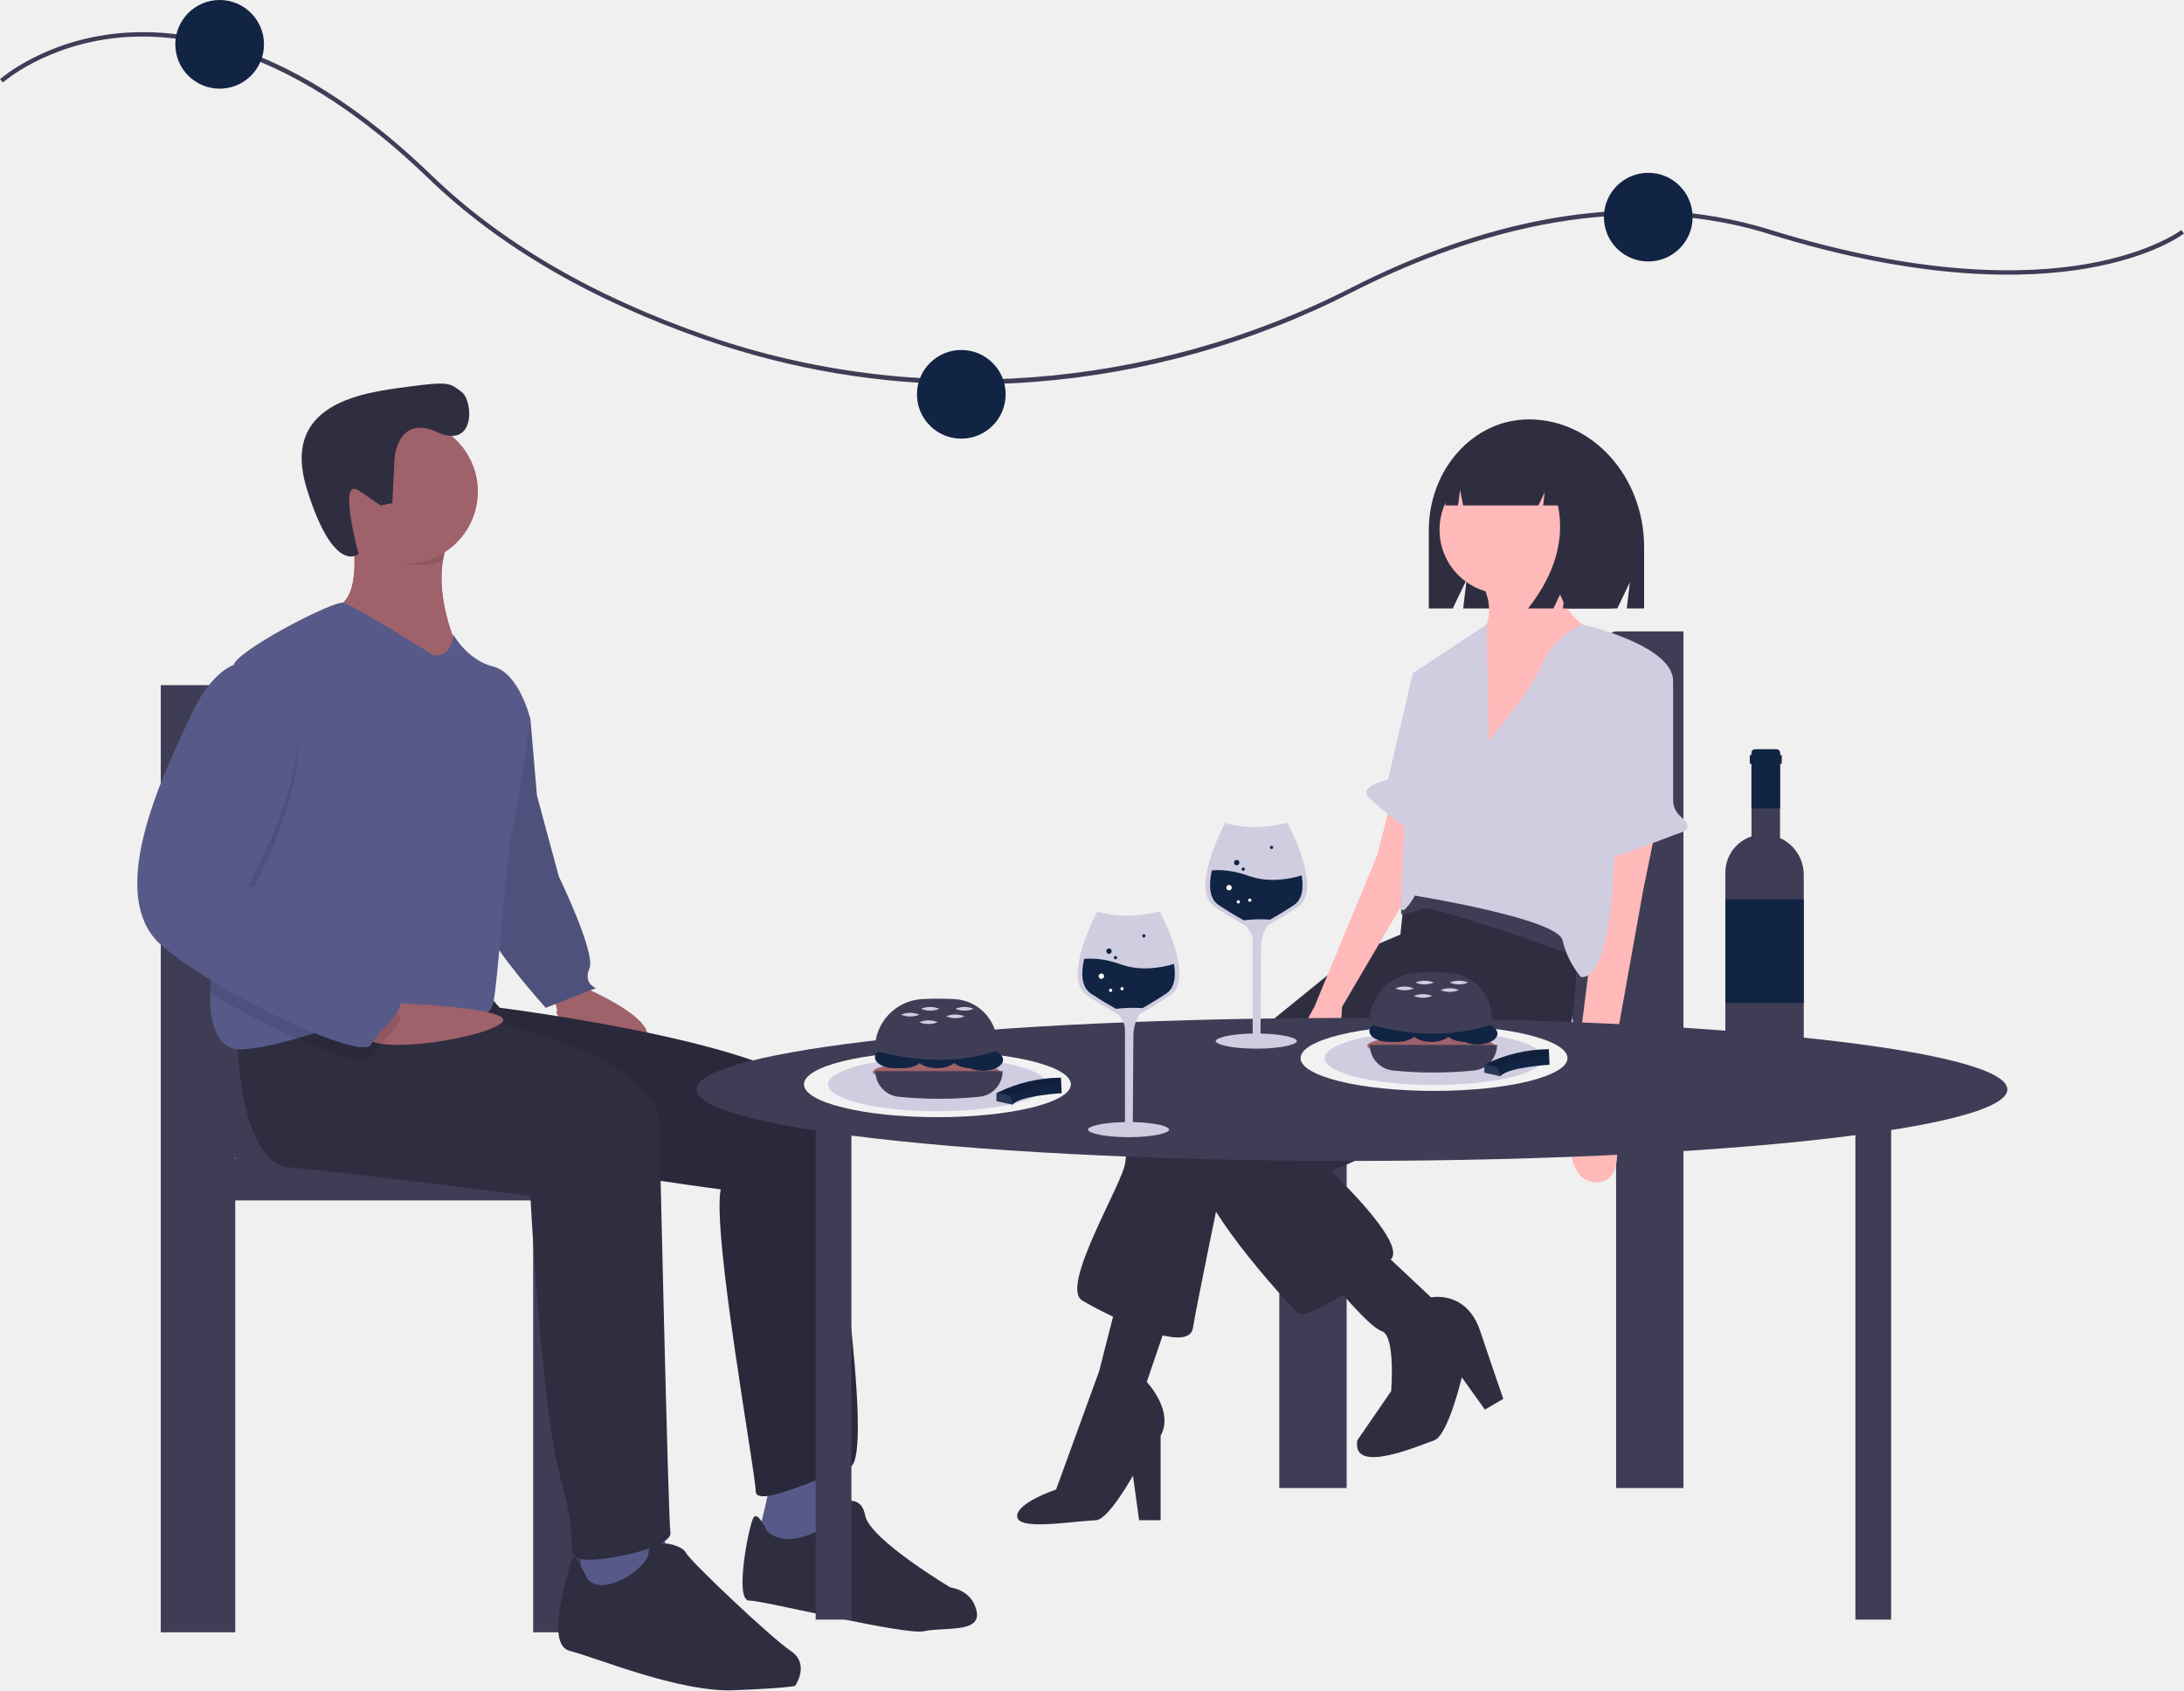
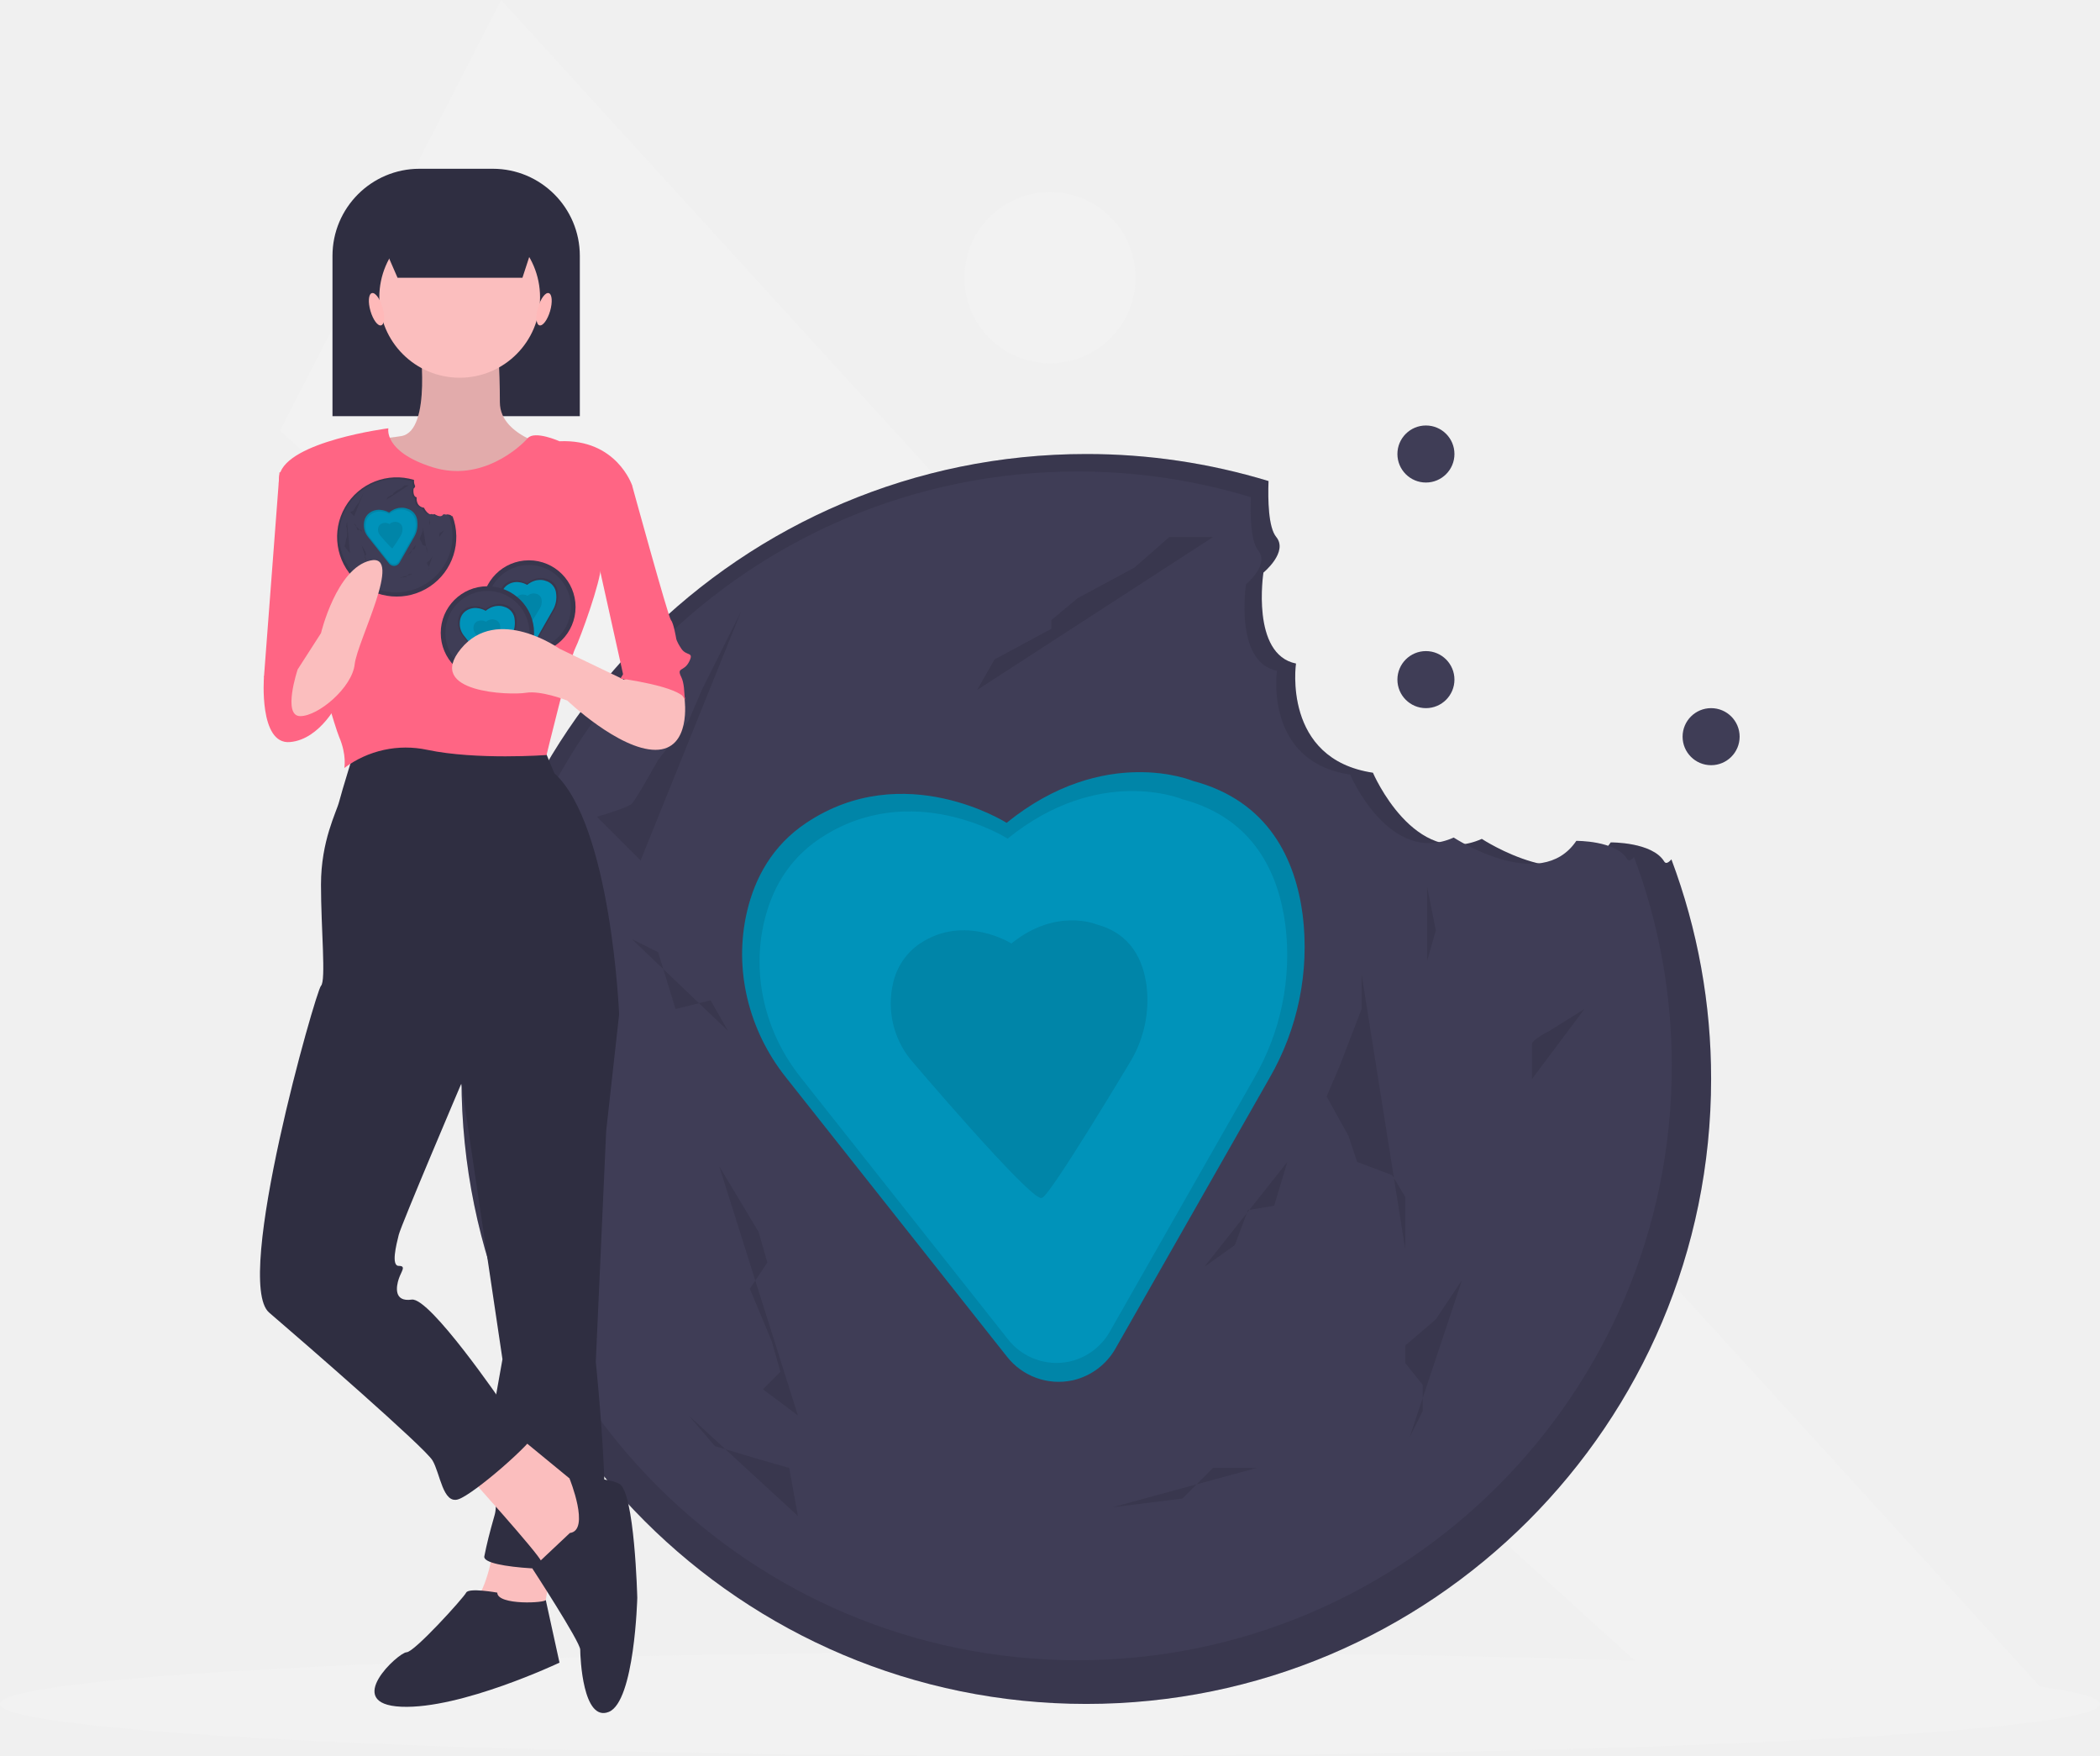
- <svg xmlns="http://www.w3.org/2000/svg" id="fd0d1b37-5b90-41a2-b2fb-759c1923dc4a" data-name="Layer 1" width="998.282" height="772.773" viewBox="0 0 998.282 772.773">
-   <path d="M544.296,239.332a368.021,368.021,0,0,1-120.722-20.265C371.522,201.07,328.879,176.246,296.832,145.285,236.211,86.719,186.511,77.893,155.499,80.8c-33.57,3.147-53.111,20.338-53.304,20.511L100.859,99.822c.197-.177,20.141-17.758,54.323-21.001,20.045-1.901,41.008,1.411,62.307,9.847,26.561,10.52,53.723,29.085,80.733,55.179,31.836,30.757,74.231,55.429,126.006,73.33,95.047,32.861,202.169,24.905,293.899-21.829,30.371-15.475,60.389-26.037,89.218-31.394,36.354-6.757,70.83-5.188,102.479,4.658,69.549,21.637,117.054,20.49,144.658,15.719,29.784-5.148,43.298-15.451,43.431-15.554l1.229,1.579c-.56.435-14.046,10.714-44.319,15.946-27.822,4.81-75.667,5.975-145.592-15.781-70.801-22.024-142.509,2.312-190.195,26.608A383.88,383.88,0,0,1,573.398,238.214Q558.795,239.331,544.296,239.332Z" transform="translate(-100.8589 -63.61338)" fill="#3f3d56" />
-   <circle cx="439.4" cy="180.268" r="20.268" fill="#122443" />
-   <circle cx="753.4" cy="99.268" r="20.268" fill="#122443" />
-   <circle cx="100.4" cy="20.268" r="20.268" fill="#122443" />
-   <path d="M685.603,548.096v195.827h30.79V565.338H839.555v178.584h30.79V352.269H839.555c-10.203,0-25.864,53.139-25.864,106.535,0,40.247,4.7,74.74,11.384,89.292Zm153.952,0h-.299c.101-.219.2-.45.299-.678Z" transform="translate(-100.8589 -63.61338)" fill="#3f3d56" />
-   <path d="M799.704,255.342H799.704c-25.274,0-45.762,22.738-45.762,50.786v35.636h10.96l6.345-13.203-1.586,13.203h70.446l5.768-12.003-1.442,12.003h7.932V313.783C852.365,281.507,828.788,255.342,799.704,255.342Z" transform="translate(-100.8589 -63.61338)" fill="#2f2e41" />
-   <path d="M747.268,488.168l-28.098,11.942-97.64,79.376a28.738,28.738,0,0,0-6.322,15.454c-.702,9.132-30.205,56.898-19.668,63.22s48.469,25.288,50.576,12.644,13.346-66.732,13.346-66.732l94.127-84.293Z" transform="translate(-100.8589 -63.61338)" fill="#2f2e41" />
-   <path d="M636.985,660.266l-11.942,35.122s12.644,13.346,6.322,24.586v38.634h-9.834l-2.81-20.371s-11.201,20.114-16.859,20.371c-11.86.54-35.346,4.758-36.049-1.564s17.785-12.485,17.785-12.485l19.668-54.088,8.429-33.015Z" transform="translate(-100.8589 -63.61338)" fill="#2f2e41" />
-   <path d="M820.323,479.036s6.322,61.815-11.942,73.054-99.045,47.064-99.045,47.064,34.42,32.312,27.395,40.039-38.634,28.8-42.849,24.586-51.278-54.791-45.659-70.947,83.591-68.84,83.591-68.84l9.132-33.015,2.81-26.693,29.503-18.966Z" transform="translate(-100.8589 -63.61338)" fill="#2f2e41" />
-   <circle cx="687.281" cy="242.218" r="29.284" fill="#ffb9b9" />
-   <path d="M810.84,317.825s-1.405,26.693,20.371,35.122-54.088,63.22-54.088,63.22V355.054s9.834-10.537,0-26.693Z" transform="translate(-100.8589 -63.61338)" fill="#ffb9b9" />
-   <path d="M857.552,443.211l-5.62,27.395L835.074,564.734s14.049,40.039-4.917,39.337-9.834-43.552-9.834-43.552l9.834-77.971V452.343Z" transform="translate(-100.8589 -63.61338)" fill="#ffb9b9" />
-   <path d="M736.732,429.865l-6.322,24.586-28.8,69.542s-19.668,33.015-3.512,32.312,16.156-32.312,16.156-32.312l33.015-56.196v-31.61Z" transform="translate(-100.8589 -63.61338)" fill="#ffb9b9" />
-   <path d="M731.815,634.978l23.181,21.776s16.156-3.512,22.478,15.454,10.537,30.908,10.537,30.908l-8.429,4.917L769.044,693.281s-6.322,26.693-12.644,28.8-37.932,16.156-35.122,0l15.454-22.478s2.107-25.288-4.215-27.395-23.181-23.181-23.181-23.181Z" transform="translate(-100.8589 -63.61338)" fill="#2f2e41" />
-   <path d="M821.436,500.812s-66.03-23.883-70.244-21.776a31.677,31.677,0,0,1-9.894,2.568l.06-9.592s21.776-7.727,33.717-2.81,48.469,26.693,48.469,26.693Z" transform="translate(-100.8589 -63.61338)" fill="#3f3d56" />
-   <path d="M781.337,402.118s18.966-21.776,24.586-35.122A34.485,34.485,0,0,1,824.154,349.069s42.179,9.498,41.477,26.356-26.693,42.849-26.693,42.849,3.512,93.425-15.454,92.02a40.681,40.681,0,0,1-8.429-16.859c-2.107-9.834-67.435-20.371-67.435-20.371s-5.62,9.834-6.322,5.62,5.62-107.474,5.62-107.474L780.415,349.069Z" transform="translate(-100.8589 -63.61338)" fill="#d0cde1" />
-   <path d="M860.219,368.639l.47.264a9.691,9.691,0,0,1,4.948,8.453l-.007,52.13a9.768,9.768,0,0,0,3.475,7.434c2.706,2.302,5.215,5.618.037,7.344-8.429,2.81-41.444,16.859-42.147,11.942s-2.107-10.537,0-10.537c1.65,0,11.479-50.371,19.378-71.908A9.693,9.693,0,0,1,860.219,368.639Z" transform="translate(-100.8589 -63.61338)" fill="#d0cde1" />
-   <path d="M756.4,368.752l-9.834,2.81-11.239,48.469s-13.346,2.81-9.132,7.727,21.776,17.561,21.776,17.561Z" transform="translate(-100.8589 -63.61338)" fill="#d0cde1" />
-   <path d="M812.714,269.332a24,24,0,0,0-18.937-9.664h-.898c-17.323,0-31.366,15.675-31.366,35.011v0h5.804l.937-7.135,1.374,7.135h34.426l2.884-6.036-.721,6.036h6.772q4.74,23.542-13.622,47.084h11.537l5.768-12.073-1.442,12.073h21.992l4.326-27.768C841.549,293.201,829.466,275.566,812.714,269.332Z" transform="translate(-100.8589 -63.61338)" fill="#2f2e41" />
-   <path d="M224.394,593.342c7.39-16.09,12.587-54.227,12.587-98.727,0-59.038-17.316-117.792-28.597-117.792H174.34V809.861H208.384V612.406H344.56V809.861h34.044V593.342Zm-16.01-.75c.11.252.22.508.331.75h-.331Z" transform="translate(-100.8589 -63.61338)" fill="#3f3d56" />
-   <path d="M366.292,514.342s41,17,28,27-40-12-39-15-4-10-4-10Z" transform="translate(-100.8589 -63.61338)" fill="#9f616a" />
-   <path d="M330.292,380.342l13,12,3,35,10,37s17,35,14,42,3,9,3,9l-23,9s-25-28-25-34S330.292,380.342,330.292,380.342Z" transform="translate(-100.8589 -63.61338)" fill="#575a88" />
-   <path d="M330.292,380.342l13,12,3,35,10,37s17,35,14,42,3,9,3,9l-23,9s-25-28-25-34S330.292,380.342,330.292,380.342Z" transform="translate(-100.8589 -63.61338)" opacity="0.1" />
-   <path d="M453.292,740.342s-5,23-6,25,19,9,19,9l24-17s-10-22-10-26Z" transform="translate(-100.8589 -63.61338)" fill="#575a88" />
-   <path d="M322.292,516.342l7,8s145,18,148,46,24,160,12,164-43,19-43,11-20-118-16-138c0,0-173-22-177-47s4-36,4-36Z" transform="translate(-100.8589 -63.61338)" fill="#2f2e41" />
-   <path d="M322.292,516.342l7,8s145,18,148,46,24,160,12,164-43,19-43,11-20-118-16-138c0,0-173-22-177-47s4-36,4-36Z" transform="translate(-100.8589 -63.61338)" opacity="0.1" />
-   <path d="M451.292,763.342s-4-9-6-6-9,38-2,38,71,16,80,14,26,1,24-9-12-11-12-11-37-22-39-33-13-5-13-5v7S462.292,774.342,451.292,763.342Z" transform="translate(-100.8589 -63.61338)" fill="#2f2e41" />
-   <path d="M261.292,304.342s7,34-8,37,19,23,19,23l22,12,16-16s-14.5-29.5-3.5-51.5S261.292,304.342,261.292,304.342Z" transform="translate(-100.8589 -63.61338)" fill="#9f616a" />
-   <path d="M310.292,360.342l-16,16-22-12s-34-20-19-23c9.65-1.93,10.19-16.69,9.36-26.97a92.992,92.992,0,0,0-1.36-10.03s56.5-17.5,45.5,4.5a38.361,38.361,0,0,0-3.44,10.76C299.982,339.372,310.292,360.342,310.292,360.342Z" transform="translate(-100.8589 -63.61338)" fill="#9f616a" />
-   <polygon points="265.433 705.728 265.433 728.728 303.433 728.728 306.433 719.728 302.433 695.728 265.433 705.728" fill="#575a88" />
-   <path d="M209.292,536.342s0,59,24,61,110,13,110,13,5,98,14,130,1,34,9,36,42-5,41-12-5-184-5-184,9-38-111-56Z" transform="translate(-100.8589 -63.61338)" fill="#2f2e41" />
-   <path d="M369.292,785.342s-6-13-7-9-13,39-1,42,50,19,75,18,28-2,28-2,7-10-2-16-46-41-48-45-17-7-17,0S376.292,794.342,369.292,785.342Z" transform="translate(-100.8589 -63.61338)" fill="#2f2e41" />
-   <path d="M306.792,308.842a38.361,38.361,0,0,0-3.44,10.76c-4.98,3.01-8.31,2.24-14.56,2.24-9.27,0-13.01-11.85-19-18-.47-5.71-8.5.5-8.5.5S317.792,286.842,306.792,308.842Z" transform="translate(-100.8589 -63.61338)" opacity="0.1" />
-   <circle cx="185.433" cy="224.728" r="33" fill="#9f616a" />
-   <path d="M343.292,392.342s-5,36-8,49-7,73-9,81-14,10-38,7a45.103,45.103,0,0,0-4.54-.34c-14.78-.47-31.69,5.06-47.34,9.4-9,2.5-17.59,4.6-25.12,4.94-11.4.52-14.74-12.12-14.35-25.8.37-12.73,3.98-26.38,7.35-31.2,6.07-8.68.1-86.61,2.34-112.31v-.01c.34-3.92.87-6.62,1.66-7.68,6-8,45-28,49.37-27.19,4.36.81,41.63,24.19,41.63,24.19,9,0,8.71-9.76,8.71-9.76s6.29,11.76,18.29,14.76S343.292,392.342,343.292,392.342Z" transform="translate(-100.8589 -63.61338)" fill="#575a88" />
-   <path d="M276.445,521.984s64.416,2.051,53.132,9.704-61.284,14.653-62.284,4.653S276.445,521.984,276.445,521.984Z" transform="translate(-100.8589 -63.61338)" fill="#9f616a" />
-   <path d="M283.752,529.002c.21,3.84-10.12,12.49-13.46,18.34-1.85,3.24-16.17-1.03-33.88-8.94a347.397,347.397,0,0,1-39.47-20.86c.37-12.73,3.98-26.38,7.35-31.2,6.07-8.68.1-86.61,2.34-112.31v-.01a11.088,11.088,0,0,1,1.66-.68h12c41,19-6,101-6,101s62,51,68,53A1.798,1.798,0,0,1,283.752,529.002Z" transform="translate(-100.8589 -63.61338)" opacity="0.1" />
-   <path d="M220.292,367.342h-12s-11,3-20,23-42,82-13,106,91,52,95,45,18-18,12-20-68-53-68-53S261.292,386.342,220.292,367.342Z" transform="translate(-100.8589 -63.61338)" fill="#575a88" />
-   <path d="M281.215,272.986s1.448-20.048,19.314-11.873,16.7-14.357,11.301-18.338-5.228-4.967-24.974-2.303-58.082,7.177-45.686,46.88,23.622,29.49,23.622,29.49-9.853-35.728.13-28.921l9.983,6.807,5.268-1.116Z" transform="translate(-100.8589 -63.61338)" fill="#2f2e41" />
-   <path d="M1018.394,561.66c0-18.05-134.13-32.682-299.587-32.682s-299.587,14.632-299.587,32.682c0,6.996,20.159,13.477,54.47,18.793V804.052h16.341V582.758c54.954,7.084,137.042,11.584,228.775,11.584,92.491,0,175.182-4.573,230.137-11.759V804.052h16.341v-223.814C998.764,574.963,1018.394,568.562,1018.394,561.66Z" transform="translate(-100.8589 -63.61338)" fill="#3f3d56" />
-   <ellipse cx="655.481" cy="483.728" rx="61" ry="15" fill="#f2f2f2" />
-   <ellipse cx="655.481" cy="483.728" rx="50" ry="12.295" fill="#d0cde1" />
-   <ellipse cx="428.481" cy="495.728" rx="61" ry="15" fill="#f2f2f2" />
-   <ellipse cx="428.481" cy="495.728" rx="50" ry="12.295" fill="#d0cde1" />
-   <ellipse cx="654.061" cy="478.078" rx="29.08" ry="4.592" fill="#9f616a" />
-   <ellipse cx="638.565" cy="471.381" rx="9.183" ry="4.974" fill="#122443" />
-   <ellipse cx="635.121" cy="471.381" rx="9.183" ry="4.974" fill="#122443" />
-   <ellipse cx="675.298" cy="472.529" rx="9.183" ry="4.974" fill="#122443" />
-   <ellipse cx="654.253" cy="471.381" rx="9.183" ry="4.974" fill="#122443" />
-   <ellipse cx="669.941" cy="471.381" rx="9.183" ry="4.974" fill="#122443" />
-   <path d="M782.662,531.934q-24.895,8.448-55.865,0v-.775A22.82,22.82,0,0,1,748.466,508.354a143.332,143.332,0,0,1,14.774.019A20.62,20.62,0,0,1,782.662,529.01Z" transform="translate(-100.8589 -63.61338)" fill="#3f3d56" />
-   <path d="M774.513,553.02a183.557,183.557,0,0,1-36.89,0,11.786,11.786,0,0,1-10.635-11.711h58.161A11.786,11.786,0,0,1,774.513,553.02Z" transform="translate(-100.8589 -63.61338)" fill="#3f3d56" />
-   <path d="M747.076,515.48a10.943,10.943,0,0,1-8.418,0,10.943,10.943,0,0,1,8.418,0Z" transform="translate(-100.8589 -63.61338)" fill="#d0cde1" />
-   <path d="M755.494,518.924a10.943,10.943,0,0,1-8.418,0,10.943,10.943,0,0,1,8.418,0Z" transform="translate(-100.8589 -63.61338)" fill="#d0cde1" />
-   <path d="M756.26,512.802a10.943,10.943,0,0,1-8.418,0,10.943,10.943,0,0,1,8.418,0Z" transform="translate(-100.8589 -63.61338)" fill="#d0cde1" />
-   <path d="M771.948,512.802a10.943,10.943,0,0,1-8.418,0,10.943,10.943,0,0,1,8.418,0Z" transform="translate(-100.8589 -63.61338)" fill="#d0cde1" />
-   <path d="M767.739,516.246a10.943,10.943,0,0,1-8.418,0,10.943,10.943,0,0,1,8.418,0Z" transform="translate(-100.8589 -63.61338)" fill="#d0cde1" />
-   <ellipse cx="428.061" cy="490.078" rx="29.08" ry="4.592" fill="#9f616a" />
-   <ellipse cx="412.565" cy="483.381" rx="9.183" ry="4.974" fill="#122443" />
-   <ellipse cx="409.121" cy="483.381" rx="9.183" ry="4.974" fill="#122443" />
-   <ellipse cx="449.298" cy="484.529" rx="9.183" ry="4.974" fill="#122443" />
-   <ellipse cx="428.253" cy="483.381" rx="9.183" ry="4.974" fill="#122443" />
-   <ellipse cx="443.941" cy="483.381" rx="9.183" ry="4.974" fill="#122443" />
-   <path d="M556.662,543.934q-24.895,8.448-55.865,0v-.775A22.82,22.82,0,0,1,522.466,520.354a143.332,143.332,0,0,1,14.774.019A20.62,20.62,0,0,1,556.662,541.01Z" transform="translate(-100.8589 -63.61338)" fill="#3f3d56" />
-   <path d="M548.513,565.02a183.557,183.557,0,0,1-36.89,0,11.786,11.786,0,0,1-10.635-11.711h58.161A11.786,11.786,0,0,1,548.513,565.02Z" transform="translate(-100.8589 -63.61338)" fill="#3f3d56" />
-   <path d="M521.076,527.48a10.943,10.943,0,0,1-8.418,0,10.943,10.943,0,0,1,8.418,0Z" transform="translate(-100.8589 -63.61338)" fill="#d0cde1" />
-   <path d="M529.494,530.924a10.943,10.943,0,0,1-8.418,0,10.943,10.943,0,0,1,8.418,0Z" transform="translate(-100.8589 -63.61338)" fill="#d0cde1" />
-   <path d="M530.26,524.802a10.943,10.943,0,0,1-8.418,0,10.943,10.943,0,0,1,8.418,0Z" transform="translate(-100.8589 -63.61338)" fill="#d0cde1" />
-   <path d="M545.948,524.802a10.943,10.943,0,0,1-8.418,0,10.943,10.943,0,0,1,8.418,0Z" transform="translate(-100.8589 -63.61338)" fill="#d0cde1" />
-   <path d="M541.739,528.246a10.943,10.943,0,0,1-8.418,0,10.943,10.943,0,0,1,8.418,0Z" transform="translate(-100.8589 -63.61338)" fill="#d0cde1" />
-   <path d="M808.817,543.277l.141,3.097.179,4.017s-18.452,1.043-22.169,4.971a2.264,2.264,0,0,0-.237.273L779.34,554.018l-.018-3.641s.102-.057.3-.164c.045-.023.102-.053.159-.084A67.27,67.27,0,0,1,808.817,543.277Z" transform="translate(-100.8589 -63.61338)" fill="#122443" />
-   <path d="M808.817,543.277l.141,3.097c-8.182.253-23.667,5.13-23.667,5.13l-5.669-1.292A67.083,67.083,0,0,1,808.817,543.277Z" transform="translate(-100.8589 -63.61338)" opacity="0.1" />
-   <path d="M779.78,550.13l5.51,1.376,1.678,3.858a2.264,2.264,0,0,0-.237.273L779.34,554.018l-.018-3.641s.102-.057.3-.164C779.667,550.19,779.724,550.16,779.78,550.13Z" transform="translate(-100.8589 -63.61338)" fill="#fff" opacity="0.1" />
-   <path d="M585.817,556.277l.141,3.097.179,4.017s-18.452,1.043-22.169,4.971a2.264,2.264,0,0,0-.237.273L556.34,567.018l-.018-3.641s.102-.057.3-.164c.045-.023.102-.053.159-.084A67.27,67.27,0,0,1,585.817,556.277Z" transform="translate(-100.8589 -63.61338)" fill="#122443" />
-   <path d="M585.817,556.277l.141,3.097c-8.182.253-23.667,5.13-23.667,5.13l-5.669-1.292A67.083,67.083,0,0,1,585.817,556.277Z" transform="translate(-100.8589 -63.61338)" opacity="0.1" />
-   <path d="M556.78,563.13l5.51,1.376,1.678,3.858a2.264,2.264,0,0,0-.237.273L556.34,567.018l-.018-3.641s.102-.057.3-.164C556.667,563.19,556.724,563.16,556.78,563.13Z" transform="translate(-100.8589 -63.61338)" fill="#fff" opacity="0.1" />
-   <path d="M919.945,450.497a18.457,18.457,0,0,0-5.448-3.764V407.877a1.718,1.718,0,0,0-1.718-1.718h-9.619a1.718,1.718,0,0,0-1.718,1.718V445.988a17.438,17.438,0,0,0-11.948,16.546v83.352a7.638,7.638,0,0,0,7.638,7.638h20.605a7.603,7.603,0,0,0,7.603-7.603V463.517A18.355,18.355,0,0,0,919.945,450.497Z" transform="translate(-100.8589 -63.61338)" fill="#3f3d56" />
-   <rect x="788.636" y="411.139" width="35.846" height="47.351" fill="#122443" />
-   <path d="M915.272,408.815h-.774v-.937a1.718,1.718,0,0,0-1.718-1.718h-9.619a1.718,1.718,0,0,0-1.718,1.718v.937h-.774v3.983h.774v20.357h13.055v-20.357h.774Z" transform="translate(-100.8589 -63.61338)" fill="#122443" />
-   <path d="M632.934,484.223c-.949-2.025-1.697-3.457-1.96-3.95-16.09,3.971-26.825.615-28.518.022-.828,1.563-5.996,11.557-8.085,21.138-1.887,8.642-.792,14.436,3.256,17.22l.12.085.026.018c4.468,2.944,8.73,5.551,12.666,7.749q.796.443,1.5.823l.05.027.035.045a23.965,23.965,0,0,1,1.507,2.126A8.361,8.361,0,0,1,615.06,533.66v42.924l-.271.006c-10.263.209-16.616,1.949-16.616,3.441,0,1.637,7.618,3.461,18.548,3.461s18.548-1.824,18.548-3.461c0-1.47-6.245-3.2-16.334-3.433l-.272-.006.254-39.705a17.51,17.51,0,0,1,1.826-7.747c.204-.405.423-.798.651-1.169.183-.298.377-.59.577-.865l.037-.051.055-.03q.758-.414,1.61-.897l.067-.036c3.726-2.104,7.74-4.571,11.932-7.335,3.743-2.468,5.047-7.455,3.874-14.824C638.427,496.906,635.333,489.336,632.934,484.223Z" transform="translate(-100.8589 -63.61338)" fill="#d0cde1" />
-   <path d="M633.896,517.857c-4.396,2.897-8.025,5.07-10.8,6.636H623.093a63.202,63.202,0,0,0-12.142.341c-2.845-1.588-6.683-3.865-11.405-6.977-.045-.03-.09-.06-.134-.092v-.002c-4.331-2.979-4.438-9.289-3.029-15.741,3.584-.398,9.299-.224,16.978,2.519,9.093,3.248,18.611,1.411,24.126-.259C638.393,509.974,637.841,515.256,633.896,517.857Z" transform="translate(-100.8589 -63.61338)" fill="#122443" />
-   <circle cx="506.902" cy="434.829" r="1.245" fill="#122443" />
-   <circle cx="503.417" cy="446.278" r="1.245" fill="#fff" />
-   <circle cx="509.888" cy="437.815" r="0.747" fill="#122443" />
-   <circle cx="512.875" cy="452.003" r="0.747" fill="#fff" />
-   <circle cx="507.648" cy="452.75" r="0.747" fill="#fff" />
-   <circle cx="522.831" cy="427.859" r="0.747" fill="#122443" />
-   <path d="M691.312,443.758c-.949-2.025-1.697-3.457-1.96-3.95-16.09,3.971-26.825.615-28.518.022-.828,1.563-5.996,11.557-8.085,21.138-1.887,8.642-.792,14.436,3.256,17.22l.12.085.026.018c4.468,2.944,8.73,5.551,12.666,7.749q.796.443,1.5.823l.05.027.035.045a23.965,23.965,0,0,1,1.507,2.126,8.361,8.361,0,0,1,1.529,4.133v42.924l-.271.006c-10.263.209-16.616,1.949-16.616,3.441,0,1.637,7.618,3.461,18.548,3.461s18.548-1.824,18.548-3.461c0-1.47-6.245-3.2-16.334-3.433l-.272-.006.254-39.705a17.51,17.51,0,0,1,1.826-7.747c.204-.405.423-.798.651-1.169.183-.298.377-.59.577-.865l.037-.051.055-.03q.758-.414,1.61-.897l.067-.036c3.726-2.104,7.74-4.571,11.932-7.335,3.743-2.468,5.047-7.455,3.874-14.824C696.805,456.441,693.711,448.871,691.312,443.758Z" transform="translate(-100.8589 -63.61338)" fill="#d0cde1" />
-   <path d="M692.274,477.391c-4.396,2.897-8.025,5.07-10.8,6.636h-.002a63.202,63.202,0,0,0-12.142.341c-2.845-1.588-6.683-3.865-11.405-6.977-.045-.03-.09-.06-.134-.092v-.002c-4.331-2.979-4.438-9.289-3.029-15.741,3.584-.398,9.299-.224,16.978,2.519,9.093,3.248,18.611,1.411,24.126-.259C696.772,469.508,696.219,474.79,692.274,477.391Z" transform="translate(-100.8589 -63.61338)" fill="#122443" />
-   <circle cx="565.28" cy="394.363" r="1.245" fill="#122443" />
-   <circle cx="561.795" cy="405.813" r="1.245" fill="#fff" />
-   <circle cx="568.267" cy="397.35" r="0.747" fill="#122443" />
-   <circle cx="571.254" cy="411.537" r="0.747" fill="#fff" />
-   <circle cx="566.027" cy="412.284" r="0.747" fill="#fff" />
-   <circle cx="581.21" cy="387.394" r="0.747" fill="#122443" />
+ <svg xmlns="http://www.w3.org/2000/svg" id="b4f74b74-9f48-4ac7-9642-0389d8d43dd0" data-name="Layer 1" width="810" height="677.079" viewBox="0 0 810 677.079">
+   <polygon points="653.438 661.145 108 166.079 193.292 0 793 657.079 653.438 661.145" fill="#f2f2f2" />
+   <circle cx="405" cy="107.079" r="33" fill="#f2f2f2" />
+   <circle cx="550" cy="175.079" r="11" fill="#3f3d56" />
+   <circle cx="550" cy="262.079" r="11" fill="#3f3d56" />
+   <circle cx="660" cy="284.079" r="11" fill="#3f3d56" />
+   <ellipse cx="405" cy="657.079" rx="405" ry="20" fill="#f2f2f2" />
+   <path d="M836.916,443.695c-4.594-7.577-20.639-7.381-20.639-7.381-14.609,21.706-49.726-1.351-49.726-1.351-26.082,11.669-41.996-25.517-41.996-25.517-35.095-5.248-29.673-42.107-29.673-42.107-17.46-3.506-12.561-35.074-12.561-35.074s9.688-7.946,4.921-13.759c-3.031-3.696-3.219-14.302-2.955-21.543A240.948,240.948,0,0,0,614,286.54c-133.101,0-241,107.899-241,241s107.899,241,241,241,241-107.899,241-241A240.445,240.445,0,0,0,839.688,442.865C838.451,444.261,837.492,444.645,836.916,443.695Z" transform="translate(-195 -111.4605)" fill="#3f3d56" />
+   <path d="M836.916,443.695c-4.594-7.577-20.639-7.381-20.639-7.381-14.609,21.706-49.726-1.351-49.726-1.351-26.082,11.669-41.996-25.517-41.996-25.517-35.095-5.248-29.673-42.107-29.673-42.107-17.46-3.506-12.561-35.074-12.561-35.074s9.688-7.946,4.921-13.759c-3.031-3.696-3.219-14.302-2.955-21.543A240.948,240.948,0,0,0,614,286.54c-133.101,0-241,107.899-241,241s107.899,241,241,241,241-107.899,241-241A240.445,240.445,0,0,0,839.688,442.865C838.451,444.261,837.492,444.645,836.916,443.695Z" transform="translate(-195 -111.4605)" opacity="0.1" />
+   <path d="M822.633,442.744c-4.369-7.206-19.629-7.02-19.629-7.02-13.894,20.643-47.292-1.285-47.292-1.285-24.806,11.098-39.941-24.268-39.941-24.268-33.377-4.991-28.221-40.045-28.221-40.045-16.606-3.334-11.946-33.357-11.946-33.357s9.214-7.557,4.68-13.086c-2.883-3.515-3.062-13.602-2.81-20.488a229.153,229.153,0,0,0-66.846-9.914c-126.585,0-229.203,102.618-229.203,229.203s102.618,229.203,229.203,229.203,229.203-102.618,229.203-229.203a228.676,228.676,0,0,0-14.563-80.53C824.093,443.282,823.181,443.647,822.633,442.744Z" transform="translate(-195 -111.4605)" fill="#3f3d56" />
+   <path d="M583.262,428.777s-39.525-25.152-77.253,0c-13.205,8.803-19.807,21.348-22.811,33.937-5.341,22.383.516,45.98,14.8,64.022l85.352,107.813A25.371,25.371,0,0,0,608.648,643.767q.277-.062.558-.129a25.441,25.441,0,0,0,16.085-12.213l59.359-104.24a100.954,100.954,0,0,0,12.823-62.795c-2.784-21.437-13.078-44.035-42.347-51.783C655.125,412.608,620.99,398.235,583.262,428.777Z" transform="translate(-195 -111.4605)" fill="#0093ba" />
+   <path d="M583.262,428.777s-39.525-25.152-77.253,0c-13.205,8.803-19.807,21.348-22.811,33.937-5.341,22.383.516,45.98,14.8,64.022l85.352,107.813A25.371,25.371,0,0,0,608.648,643.767q.277-.062.558-.129a25.441,25.441,0,0,0,16.085-12.213l59.359-104.24a100.954,100.954,0,0,0,12.823-62.795c-2.784-21.437-13.078-44.035-42.347-51.783C655.125,412.608,620.99,398.235,583.262,428.777Z" transform="translate(-195 -111.4605)" opacity="0.1" />
+   <path d="M583.664,434.847s-37.077-23.594-72.469,0c-12.387,8.258-18.581,20.026-21.399,31.835-5.011,20.997.484,43.132,13.883,60.057l80.066,101.135a23.8,23.8,0,0,0,23.732,8.648q.26-.058.523-.121a23.866,23.866,0,0,0,15.089-11.456l55.682-97.784a94.702,94.702,0,0,0,12.029-58.906c-2.611-20.11-12.268-41.308-39.725-48.576C651.077,419.679,619.056,406.197,583.664,434.847Z" transform="translate(-195 -111.4605)" fill="#0093ba" />
+   <path d="M585.107,475.304s-18.039-11.479-35.258,0a24.904,24.904,0,0,0-10.411,15.488,34.403,34.403,0,0,0,6.754,29.219s46.182,54.38,50.501,53.413q.126-.028.255-.059c3.111-.747,34.432-53.148,34.432-53.148a46.075,46.075,0,0,0,5.852-28.659c-1.27-9.784-5.969-20.097-19.327-23.633C617.905,467.924,602.326,461.365,585.107,475.304Z" transform="translate(-195 -111.4605)" opacity="0.1" />
+   <polyline points="277.434 449.785 282.49 458.212 292.601 475.065 295.972 486.862 289.231 496.974 297.657 517.198 301.028 528.995 294.287 535.736 307.769 545.848" opacity="0.1" />
+   <polyline points="525.175 375.631 525.175 389.114 516.748 411.023 511.692 422.82 520.119 437.988 523.49 448.1 536.972 453.156 542.028 461.583 542.028 481.806" opacity="0.1" />
+   <path d="M806.126,500.574l-13.483,8.427s-6.741,3.371-6.741,5.056v13.483" transform="translate(-195 -111.4605)" opacity="0.1" />
+   <polyline points="550.455 341.925 553.825 358.778 550.455 370.576" opacity="0.1" />
+   <polyline points="563.937 493.604 553.825 508.771 542.028 518.883 542.028 525.624 548.769 534.051 548.769 544.163 543.713 554.275" opacity="0.1" />
+   <polyline points="467.874 207.1 451.021 207.1 437.538 218.897 415.629 230.694 405.517 239.121 405.517 242.492 383.608 254.289 376.867 266.086" opacity="0.1" />
+   <path d="M480.86,347.211l-15.168,30.336-5.056,11.797-11.797,15.168s-8.427,15.168-10.112,16.853-13.483,5.056-13.483,5.056l16.853,16.853" transform="translate(-195 -111.4605)" opacity="0.1" />
+   <polyline points="218.448 352.037 215.077 373.946 218.448 387.429 218.448 411.023 208.336 454.841 218.448 466.638 230.245 481.806" opacity="0.1" />
+   <polyline points="243.727 362.149 253.839 367.205 260.58 389.114 274.063 385.743 280.804 397.541" opacity="0.1" />
+   <polyline points="429.112 581.24 456.077 577.869 467.874 566.072 484.727 566.072" opacity="0.1" />
+   <polyline points="265.636 545.848 275.748 557.645 292.601 562.701 304.399 566.072 307.769 584.61" opacity="0.1" />
+   <polyline points="464.503 488.548 476.301 480.121 481.357 466.638 491.469 464.953 496.524 448.1" opacity="0.1" />
+   <path d="M161.837,65.079h28.218a33.592,33.592,0,0,1,33.592,33.592V160.482a0,0,0,0,1,0,0H128.245a0,0,0,0,1,0,0V98.671A33.592,33.592,0,0,1,161.837,65.079Z" fill="#2f2e41" />
+   <path d="M385.808,706.621s-3,19-8,22,26,10,26,10l5-30Z" transform="translate(-195 -111.4605)" fill="#fbbebe" />
+   <path d="M422.808,489.621l11,13-5,45-4,89s8,77,0,79-44,1-43-4,2-9,4-16-2-32-2-32l5-28-18-121Z" transform="translate(-195 -111.4605)" fill="#2f2e41" />
+   <path d="M386.808,725.621s-11-2-12,0-20,23-23,23-25,20-2,21,61-17,61-17-5.592-25.446-5.296-24.223S386.808,730.621,386.808,725.621Z" transform="translate(-195 -111.4605)" fill="#2f2e41" />
+   <path d="M374.808,679.621s28,31,29,34,16,0,16,0l6-20-5-7-28-23Z" transform="translate(-195 -111.4605)" fill="#fbbebe" />
+   <path d="M414.808,702.621l-14.5,13.648s18.5,28.352,18.5,31.352,1,28,11,24,11-44,11-44-1-41-7-44-19.15-2.052-19.15-2.052S422.808,701.621,414.808,702.621Z" transform="translate(-195 -111.4605)" fill="#2f2e41" />
+   <path d="M331.808,400.621s-5,16-6,20-7,15-7,32,2,37,0,39-34,114-20,126,60,52,63,57,4,17,10,15,29-22,30-26-13-11-13-11-28-41-35-40-6-5-5-8,3-5,0-5-1-8,0-12,24-58,24-58l61-27s-3-73-25-93l-5-12S347.808,393.621,331.808,400.621Z" transform="translate(-195 -111.4605)" fill="#2f2e41" />
+   <path d="M356.808,242.621s5,35-7,37-22,1-22,2,30,32,30,32l28-2,25-27s-23-4-23-18-1-24-1-24Z" transform="translate(-195 -111.4605)" fill="#fbbebe" />
+   <path d="M356.808,242.621s5,35-7,37-22,1-22,2,30,32,30,32l28-2,25-27s-23-4-23-18-1-24-1-24Z" transform="translate(-195 -111.4605)" opacity="0.1" />
+   <circle cx="177.308" cy="114.661" r="31" fill="#fbbebe" />
+   <path d="M344.808,276.621s-39,5-42,18,20,94,23,101,2,12,2,12a39.566,39.566,0,0,1,32-7c19,4,46,2,46,2s9-37,11-41,10-26,10-32,12-31,12-31-6-18-28-17c0,0-9.596-4.295-12.298-1.148s-17.702,17.148-36.702,11.148S344.808,276.621,344.808,276.621Z" transform="translate(-195 -111.4605)" fill="#ff6584" />
+   <path d="M313.808,293.621h-11l-6,79s22,6,25,2S313.808,293.621,313.808,293.621Z" transform="translate(-195 -111.4605)" fill="#ff6584" />
+   <path d="M419.808,293.621l19,5s14,51,15,52,2,7,2,7,0,1,2,4,5,1,3,5-5,2-3,6,1,15,1,15-5-19-23-14l-12-54Z" transform="translate(-195 -111.4605)" fill="#ff6584" />
+   <polygon points="201.511 107.121 153.343 107.121 142.438 82.057 209.69 82.057 201.511 107.121" fill="#2f2e41" />
+   <ellipse cx="340.224" cy="230.709" rx="2.425" ry="6.468" transform="translate(-245.7685 -7.65272) rotate(-16.16012)" fill="#ffb9b9" />
+   <ellipse cx="404.861" cy="230.709" rx="6.468" ry="2.425" transform="translate(-124.414 443.9009) rotate(-73.83988)" fill="#ffb9b9" />
+   <circle cx="204" cy="234.079" r="18" fill="#3f3d56" />
+   <circle cx="204" cy="234.079" r="18" opacity="0.1" />
+   <circle cx="204" cy="234.079" r="16.215" fill="#3f3d56" />
+   <path d="M398.285,336.373s-4.131-2.629-8.075,0a5.704,5.704,0,0,0-2.384,3.547,7.879,7.879,0,0,0,1.547,6.692l8.921,11.269a2.652,2.652,0,0,0,2.644.964l.058-.014a2.659,2.659,0,0,0,1.681-1.277l6.205-10.896a10.552,10.552,0,0,0,1.34-6.564,5.896,5.896,0,0,0-4.426-5.413S402.229,333.181,398.285,336.373Z" transform="translate(-195 -111.4605)" opacity="0.1" />
+   <path d="M398.327,337.008s-3.875-2.466-7.575,0a5.35,5.35,0,0,0-2.237,3.328,7.391,7.391,0,0,0,1.451,6.277l8.369,10.571a2.488,2.488,0,0,0,2.481.904l.055-.013a2.495,2.495,0,0,0,1.577-1.197l5.82-10.221a9.899,9.899,0,0,0,1.257-6.157,5.531,5.531,0,0,0-4.152-5.077S402.026,334.013,398.327,337.008Z" transform="translate(-195 -111.4605)" fill="#0093ba" />
+   <path d="M398.478,341.237a3.557,3.557,0,0,0-3.685,0,2.603,2.603,0,0,0-1.088,1.619,3.596,3.596,0,0,0,.706,3.054s4.827,5.684,5.279,5.583l.027-.006c.325-.078,3.599-5.555,3.599-5.555a4.816,4.816,0,0,0,.612-2.996,2.691,2.691,0,0,0-2.02-2.47A3.503,3.503,0,0,0,398.478,341.237Z" transform="translate(-195 -111.4605)" opacity="0.1" />
+   <circle cx="188" cy="244.079" r="18" fill="#3f3d56" />
+   <circle cx="188" cy="244.079" r="18" opacity="0.1" />
+   <circle cx="188" cy="244.079" r="16.215" fill="#3f3d56" />
+   <path d="M382.285,346.373s-4.131-2.629-8.075,0a5.704,5.704,0,0,0-2.384,3.547,7.879,7.879,0,0,0,1.547,6.692l8.921,11.269a2.652,2.652,0,0,0,2.644.964l.058-.014a2.659,2.659,0,0,0,1.681-1.277l6.205-10.896a10.552,10.552,0,0,0,1.34-6.564,5.896,5.896,0,0,0-4.426-5.413S386.229,343.181,382.285,346.373Z" transform="translate(-195 -111.4605)" opacity="0.1" />
+   <path d="M382.327,347.008s-3.875-2.466-7.575,0a5.35,5.35,0,0,0-2.237,3.328,7.391,7.391,0,0,0,1.451,6.277l8.369,10.571a2.488,2.488,0,0,0,2.481.904l.055-.013a2.495,2.495,0,0,0,1.577-1.197l5.82-10.221a9.899,9.899,0,0,0,1.257-6.157,5.531,5.531,0,0,0-4.152-5.077S386.026,344.013,382.327,347.008Z" transform="translate(-195 -111.4605)" fill="#0093ba" />
+   <path d="M382.478,351.237a3.557,3.557,0,0,0-3.685,0,2.603,2.603,0,0,0-1.088,1.619,3.596,3.596,0,0,0,.706,3.054s4.827,5.684,5.279,5.583l.027-.006c.325-.078,3.599-5.555,3.599-5.555a4.816,4.816,0,0,0,.612-2.996,2.691,2.691,0,0,0-2.02-2.47A3.503,3.503,0,0,0,382.478,351.237Z" transform="translate(-195 -111.4605)" opacity="0.1" />
+   <path d="M369.274,310.538c-.438-.723-1.97-.704-1.97-.704-1.394,2.072-4.746-.129-4.746-.129-2.489,1.114-4.008-2.435-4.008-2.435-3.349-.501-2.832-4.018-2.832-4.018-1.666-.335-1.199-3.347-1.199-3.347s.925-.758.47-1.313a4.038,4.038,0,0,1-.282-2.056,22.985,22.985,0,1,0,14.831,13.924C369.421,310.592,369.329,310.628,369.274,310.538Z" transform="translate(-195 -111.4605)" fill="#3f3d56" />
+   <path d="M369.274,310.538c-.438-.723-1.97-.704-1.97-.704-1.394,2.072-4.746-.129-4.746-.129-2.489,1.114-4.008-2.435-4.008-2.435-3.349-.501-2.832-4.018-2.832-4.018-1.666-.335-1.199-3.347-1.199-3.347s.925-.758.47-1.313a4.038,4.038,0,0,1-.282-2.056,22.985,22.985,0,1,0,14.831,13.924C369.421,310.592,369.329,310.628,369.274,310.538Z" transform="translate(-195 -111.4605)" opacity="0.1" />
+   <path d="M367.911,310.447c-.417-.688-1.873-.67-1.873-.67-1.326,1.97-4.513-.123-4.513-.123-2.367,1.059-3.812-2.316-3.812-2.316-3.185-.476-2.693-3.822-2.693-3.822-1.585-.318-1.14-3.183-1.14-3.183s.879-.721.447-1.249a3.84,3.84,0,0,1-.268-1.955,21.86,21.86,0,1,0,14.105,13.243C368.05,310.498,367.963,310.533,367.911,310.447Z" transform="translate(-195 -111.4605)" fill="#3f3d56" />
+   <path d="M345.067,309.114s-3.772-2.4-7.373,0a5.208,5.208,0,0,0-2.177,3.239,7.194,7.194,0,0,0,1.412,6.11l8.146,10.289a2.421,2.421,0,0,0,2.414.88l.053-.012a2.428,2.428,0,0,0,1.535-1.166l5.665-9.948a9.635,9.635,0,0,0,1.224-5.993,5.383,5.383,0,0,0-4.041-4.942S348.667,306.199,345.067,309.114Z" transform="translate(-195 -111.4605)" fill="#0093ba" />
+   <path d="M345.067,309.114s-3.772-2.4-7.373,0a5.208,5.208,0,0,0-2.177,3.239,7.194,7.194,0,0,0,1.412,6.11l8.146,10.289a2.421,2.421,0,0,0,2.414.88l.053-.012a2.428,2.428,0,0,0,1.535-1.166l5.665-9.948a9.635,9.635,0,0,0,1.224-5.993,5.383,5.383,0,0,0-4.041-4.942S348.667,306.199,345.067,309.114Z" transform="translate(-195 -111.4605)" opacity="0.1" />
+   <path d="M345.105,309.693s-3.538-2.252-6.916,0a4.885,4.885,0,0,0-2.042,3.038,6.748,6.748,0,0,0,1.325,5.732l7.641,9.652a2.271,2.271,0,0,0,2.265.825l.05-.012a2.278,2.278,0,0,0,1.44-1.093l5.314-9.332a9.038,9.038,0,0,0,1.148-5.622,5.05,5.05,0,0,0-3.791-4.636S348.483,306.959,345.105,309.693Z" transform="translate(-195 -111.4605)" fill="#0093ba" />
+   <path d="M345.243,313.554a3.247,3.247,0,0,0-3.365,0,2.377,2.377,0,0,0-.994,1.478,3.283,3.283,0,0,0,.645,2.789s4.407,5.19,4.82,5.097l.024-.006a57.857,57.857,0,0,0,3.286-5.072,4.397,4.397,0,0,0,.559-2.735,2.457,2.457,0,0,0-1.845-2.255A3.198,3.198,0,0,0,345.243,313.554Z" transform="translate(-195 -111.4605)" opacity="0.1" />
+   <polyline points="139.49 210.296 139.972 211.1 140.937 212.708 141.259 213.834 140.615 214.799 141.42 216.729 141.741 217.855 141.098 218.499 142.385 219.464" opacity="0.1" />
+   <polyline points="163.133 203.219 163.133 204.506 162.329 206.597 161.846 207.722 162.65 209.17 162.972 210.135 164.259 210.617 164.741 211.422 164.741 213.352" opacity="0.1" />
+   <path d="M366.336,315.966l-1.287.804s-.643.322-.643.483v1.287" transform="translate(-195 -111.4605)" opacity="0.1" />
+   <polyline points="165.545 200.002 165.867 201.61 165.545 202.736" opacity="0.1" />
+   <polyline points="166.832 214.478 165.867 215.925 164.741 216.89 164.741 217.534 165.385 218.338 165.385 219.303 164.902 220.268" opacity="0.1" />
+   <polyline points="157.664 187.135 156.056 187.135 154.769 188.261 152.678 189.387 151.713 190.191 151.713 190.513 149.622 191.638 148.979 192.764" opacity="0.1" />
+   <path d="M335.294,301.33l-1.448,2.895-.483,1.126-1.126,1.448s-.804,1.448-.965,1.608a6.621,6.621,0,0,1-1.287.483l1.608,1.608" transform="translate(-195 -111.4605)" opacity="0.1" />
+   <polyline points="133.86 200.967 133.538 203.058 133.86 204.345 133.86 206.597 132.895 210.778 133.86 211.904 134.986 213.352" opacity="0.1" />
+   <polyline points="136.273 201.932 137.238 202.415 137.881 204.506 139.168 204.184 139.811 205.31" opacity="0.1" />
+   <polyline points="153.965 222.841 156.538 222.52 157.664 221.394 159.273 221.394" opacity="0.1" />
+   <polyline points="138.364 219.464 139.329 220.59 140.937 221.072 142.063 221.394 142.385 223.163" opacity="0.1" />
+   <polyline points="157.343 213.995 158.469 213.191 158.951 211.904 159.916 211.743 160.399 210.135" opacity="0.1" />
+   <path d="M299.808,364.621l-3,8s-2,26,10,25,19-16,19-16-7-19-15-17S299.808,364.621,299.808,364.621Z" transform="translate(-195 -111.4605)" fill="#ff6584" />
+   <path d="M309.808,369.621s-6,18,1,18,20-11,21-20,19-43,6-40-19,28-19,28Z" transform="translate(-195 -111.4605)" fill="#fbbebe" />
+   <path d="M452.808,370.621l6.247,10.44s2.753,19.56-11.247,19.56-34-19-34-19-10-4-16-3-39,0-25-17,38,0,38,0l25,12,13-7Z" transform="translate(-195 -111.4605)" fill="#fbbebe" />
+   <path d="M444.308,357.121l-10,16s23,3,25,8-9-26-9-26Z" transform="translate(-195 -111.4605)" fill="#ff6584" />
</svg>
